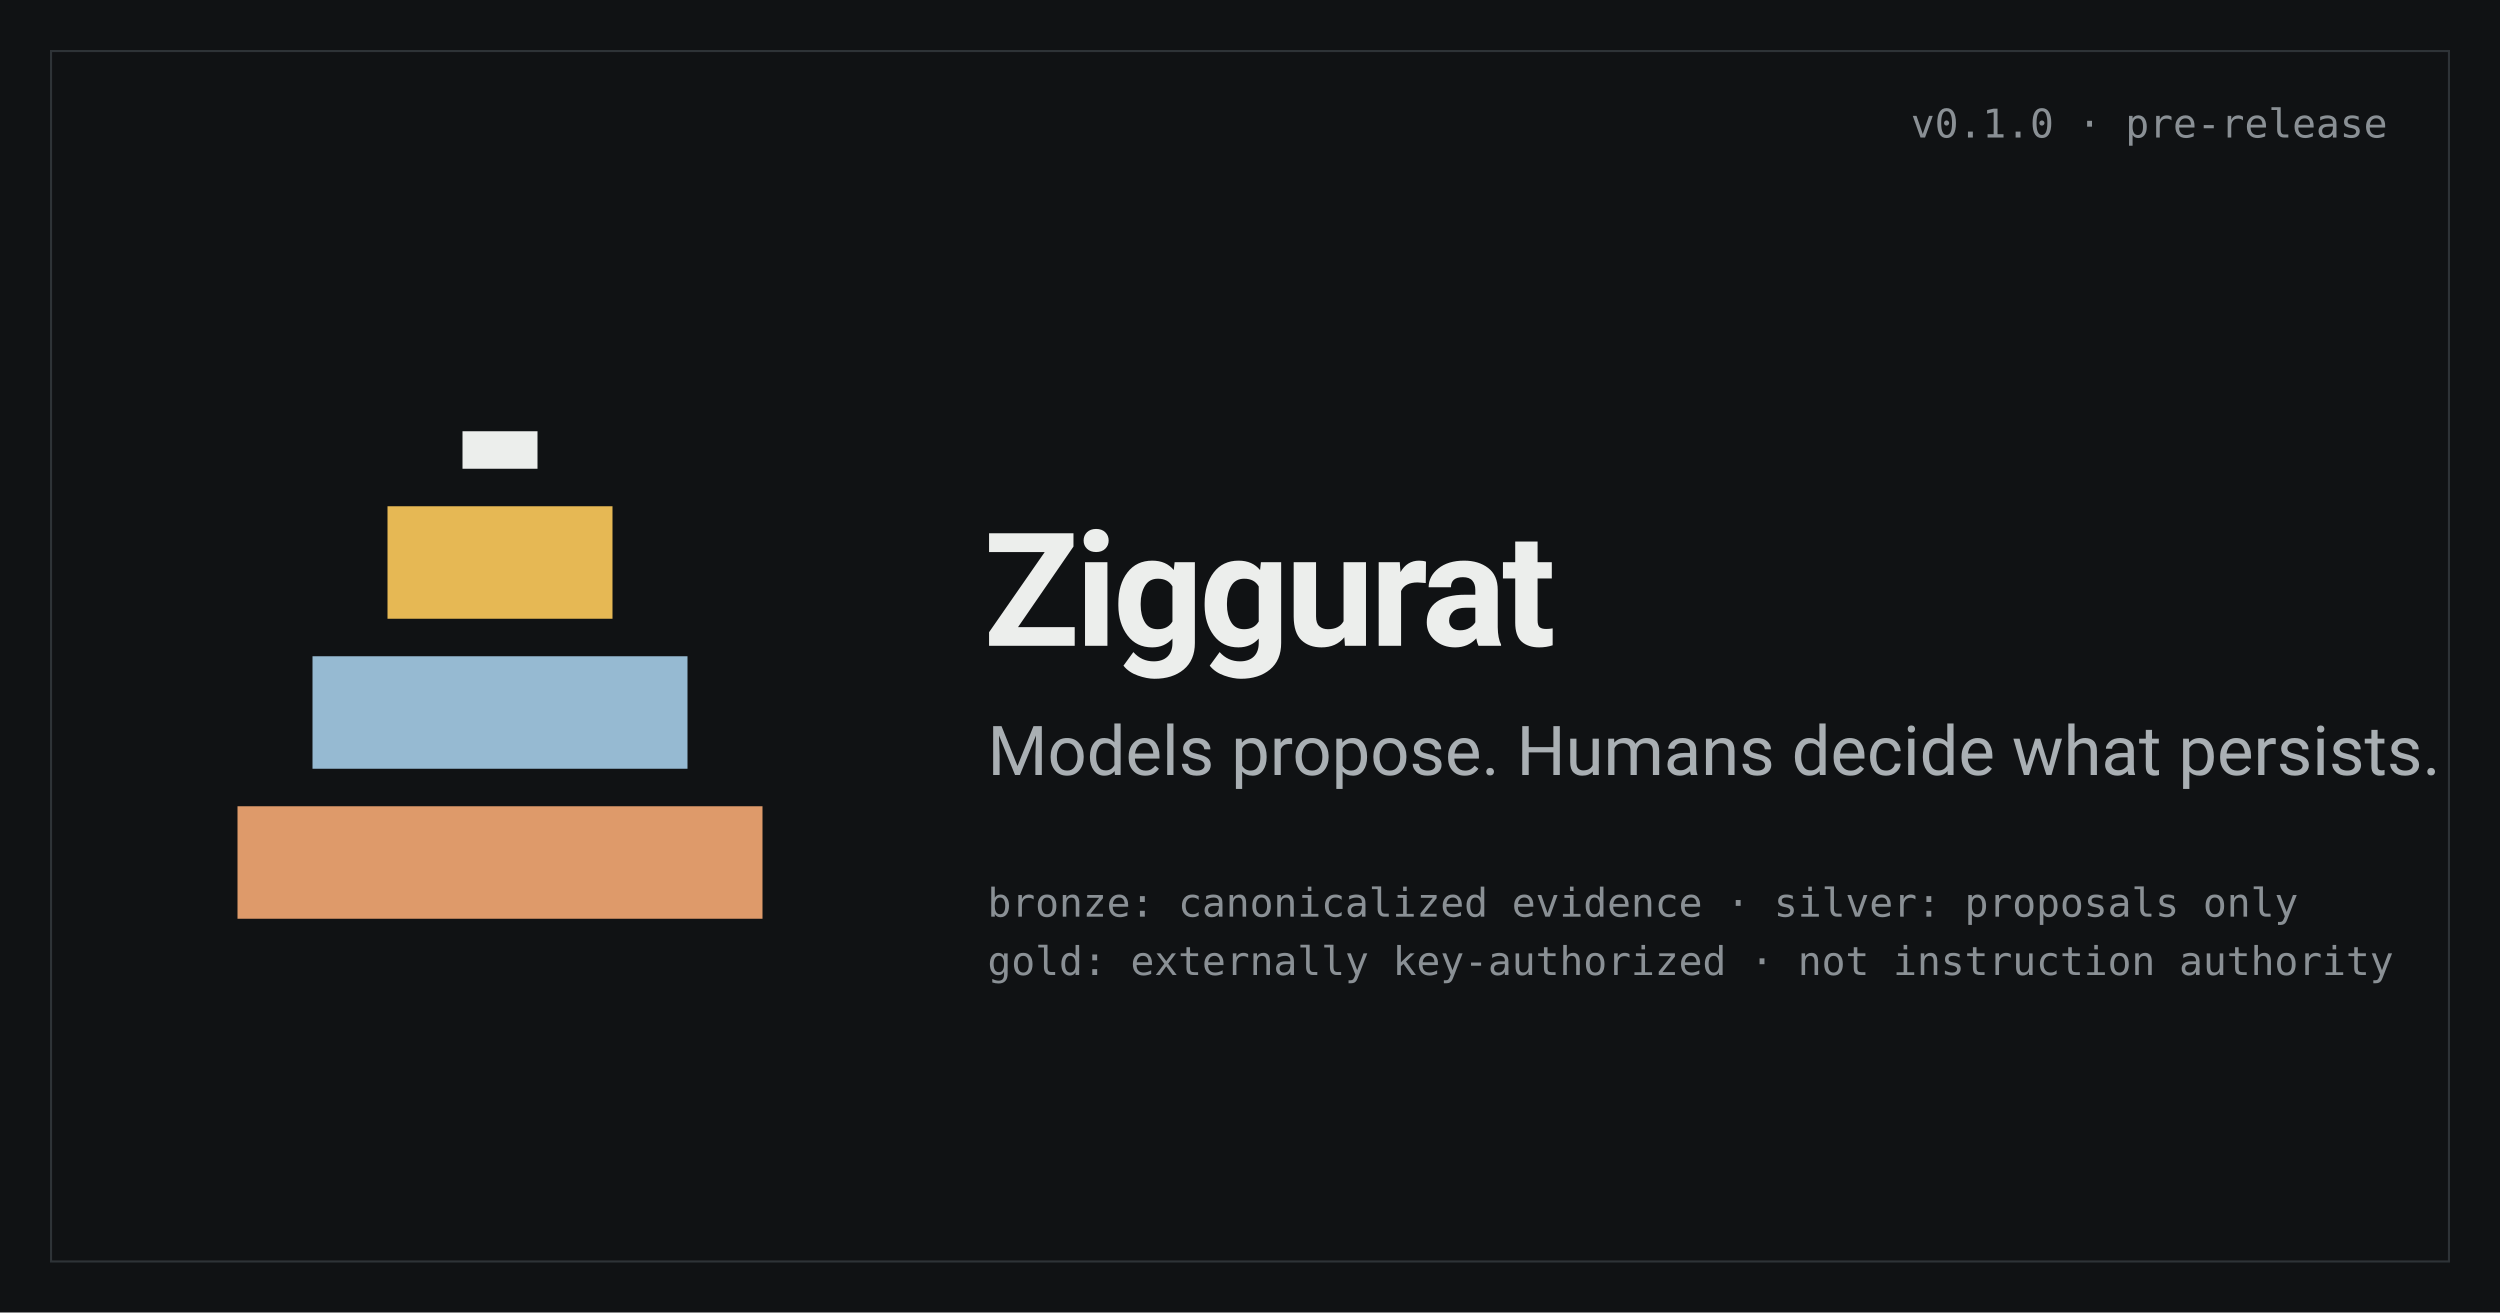
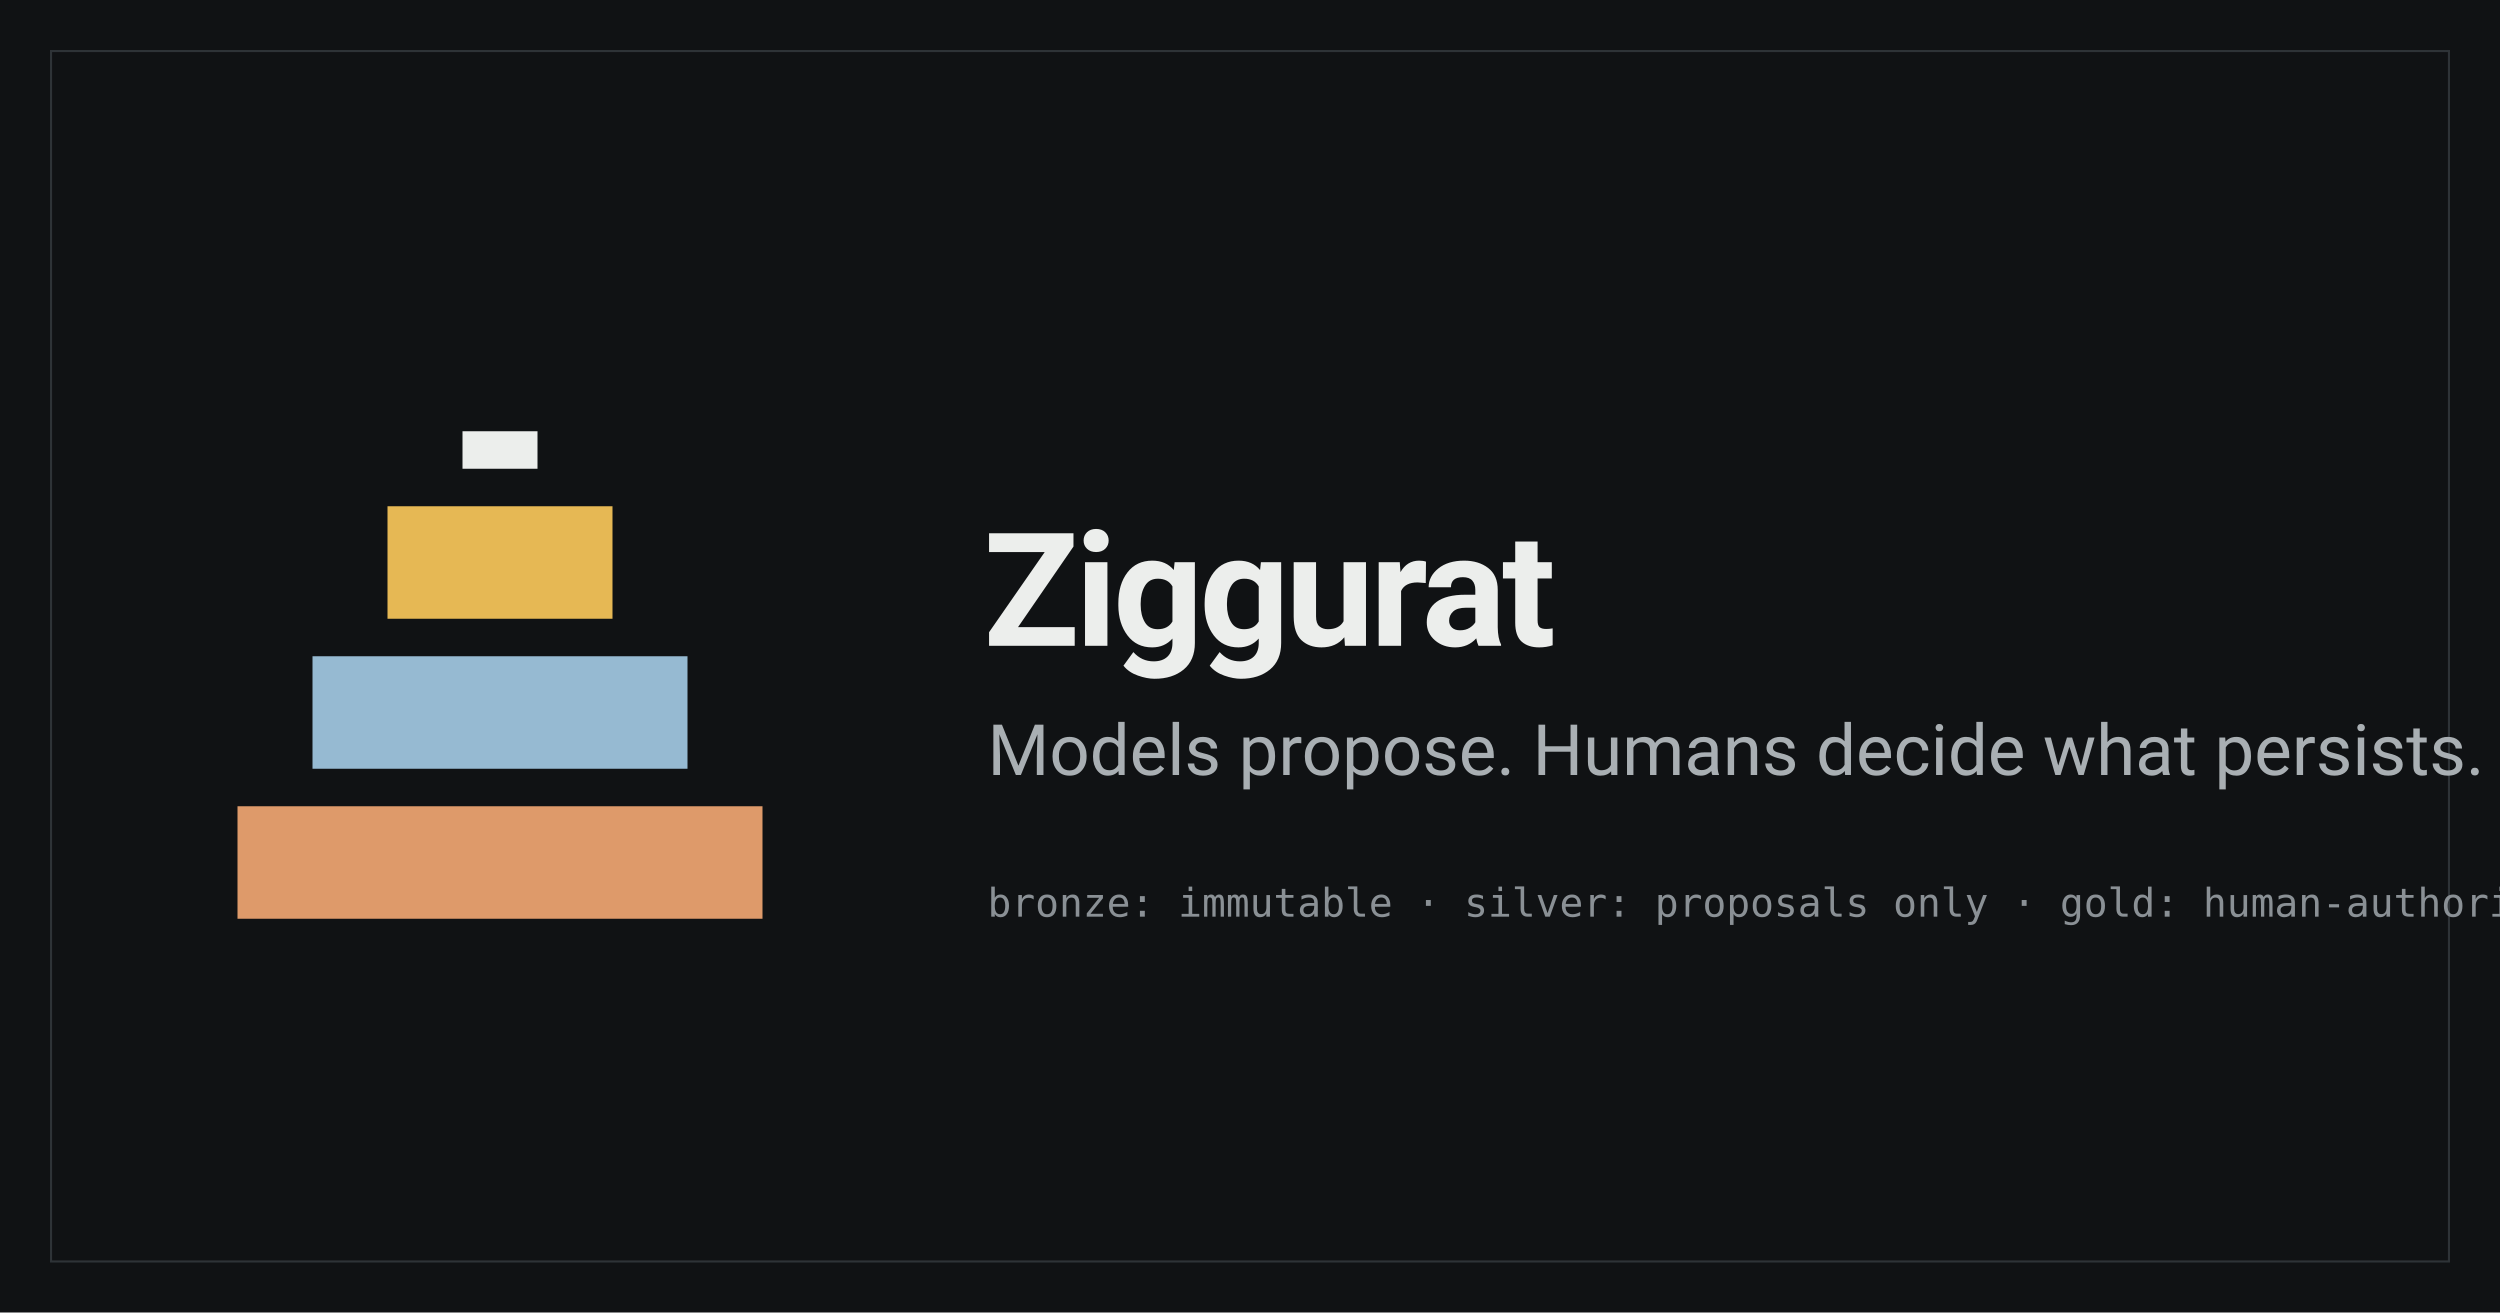
- <svg xmlns="http://www.w3.org/2000/svg" viewBox="0 0 1200 630" width="1200" height="630" role="img" aria-label="Ziggurat. Models propose. Humans decide what persists.">
+ <svg xmlns="http://www.w3.org/2000/svg" viewBox="0 0 1200 630" width="1200" height="630" role="img" aria-label="Ziggurat — models propose, humans decide what persists">
  <rect width="1200" height="630" fill="#101214" />
  <rect x="24.5" y="24.5" width="1151" height="581" fill="none" stroke="#2e3337" stroke-width="1" />
  <rect x="114" y="387" width="252" height="54" fill="#de9a6a" />
  <rect x="150" y="315" width="180" height="54" fill="#96bad2" />
  <rect x="186" y="243" width="108" height="54" fill="#e6b854" />
  <rect x="222" y="207" width="36" height="18" fill="#eceeec" />
  <g font-family="system-ui, 'Segoe UI', Roboto, Helvetica, Arial, sans-serif">
    <text x="472" y="310" fill="#eceeec" font-size="76" font-weight="600" letter-spacing="-2">Ziggurat</text>
-     <text x="474" y="372" fill="#a9afb3" font-size="33">Models propose. Humans decide what persists.</text>
+     <text x="474" y="372" fill="#a9afb3" font-size="34">Models propose. Humans decide what persists.</text>
  </g>
  <g font-family="ui-monospace, 'Cascadia Mono', Menlo, Consolas, monospace" font-size="19" fill="#8a9095">
-     <text x="474" y="440">bronze: canonicalized evidence · silver: proposals only</text>
-     <text x="474" y="468">gold: externally key-authorized · not instruction authority</text>
-     <text x="1146" y="66" text-anchor="end">v0.1.0 · pre-release</text>
+     <text x="474" y="440">bronze: immutable · silver: proposals only · gold: human-authorized</text>
  </g>
</svg>
